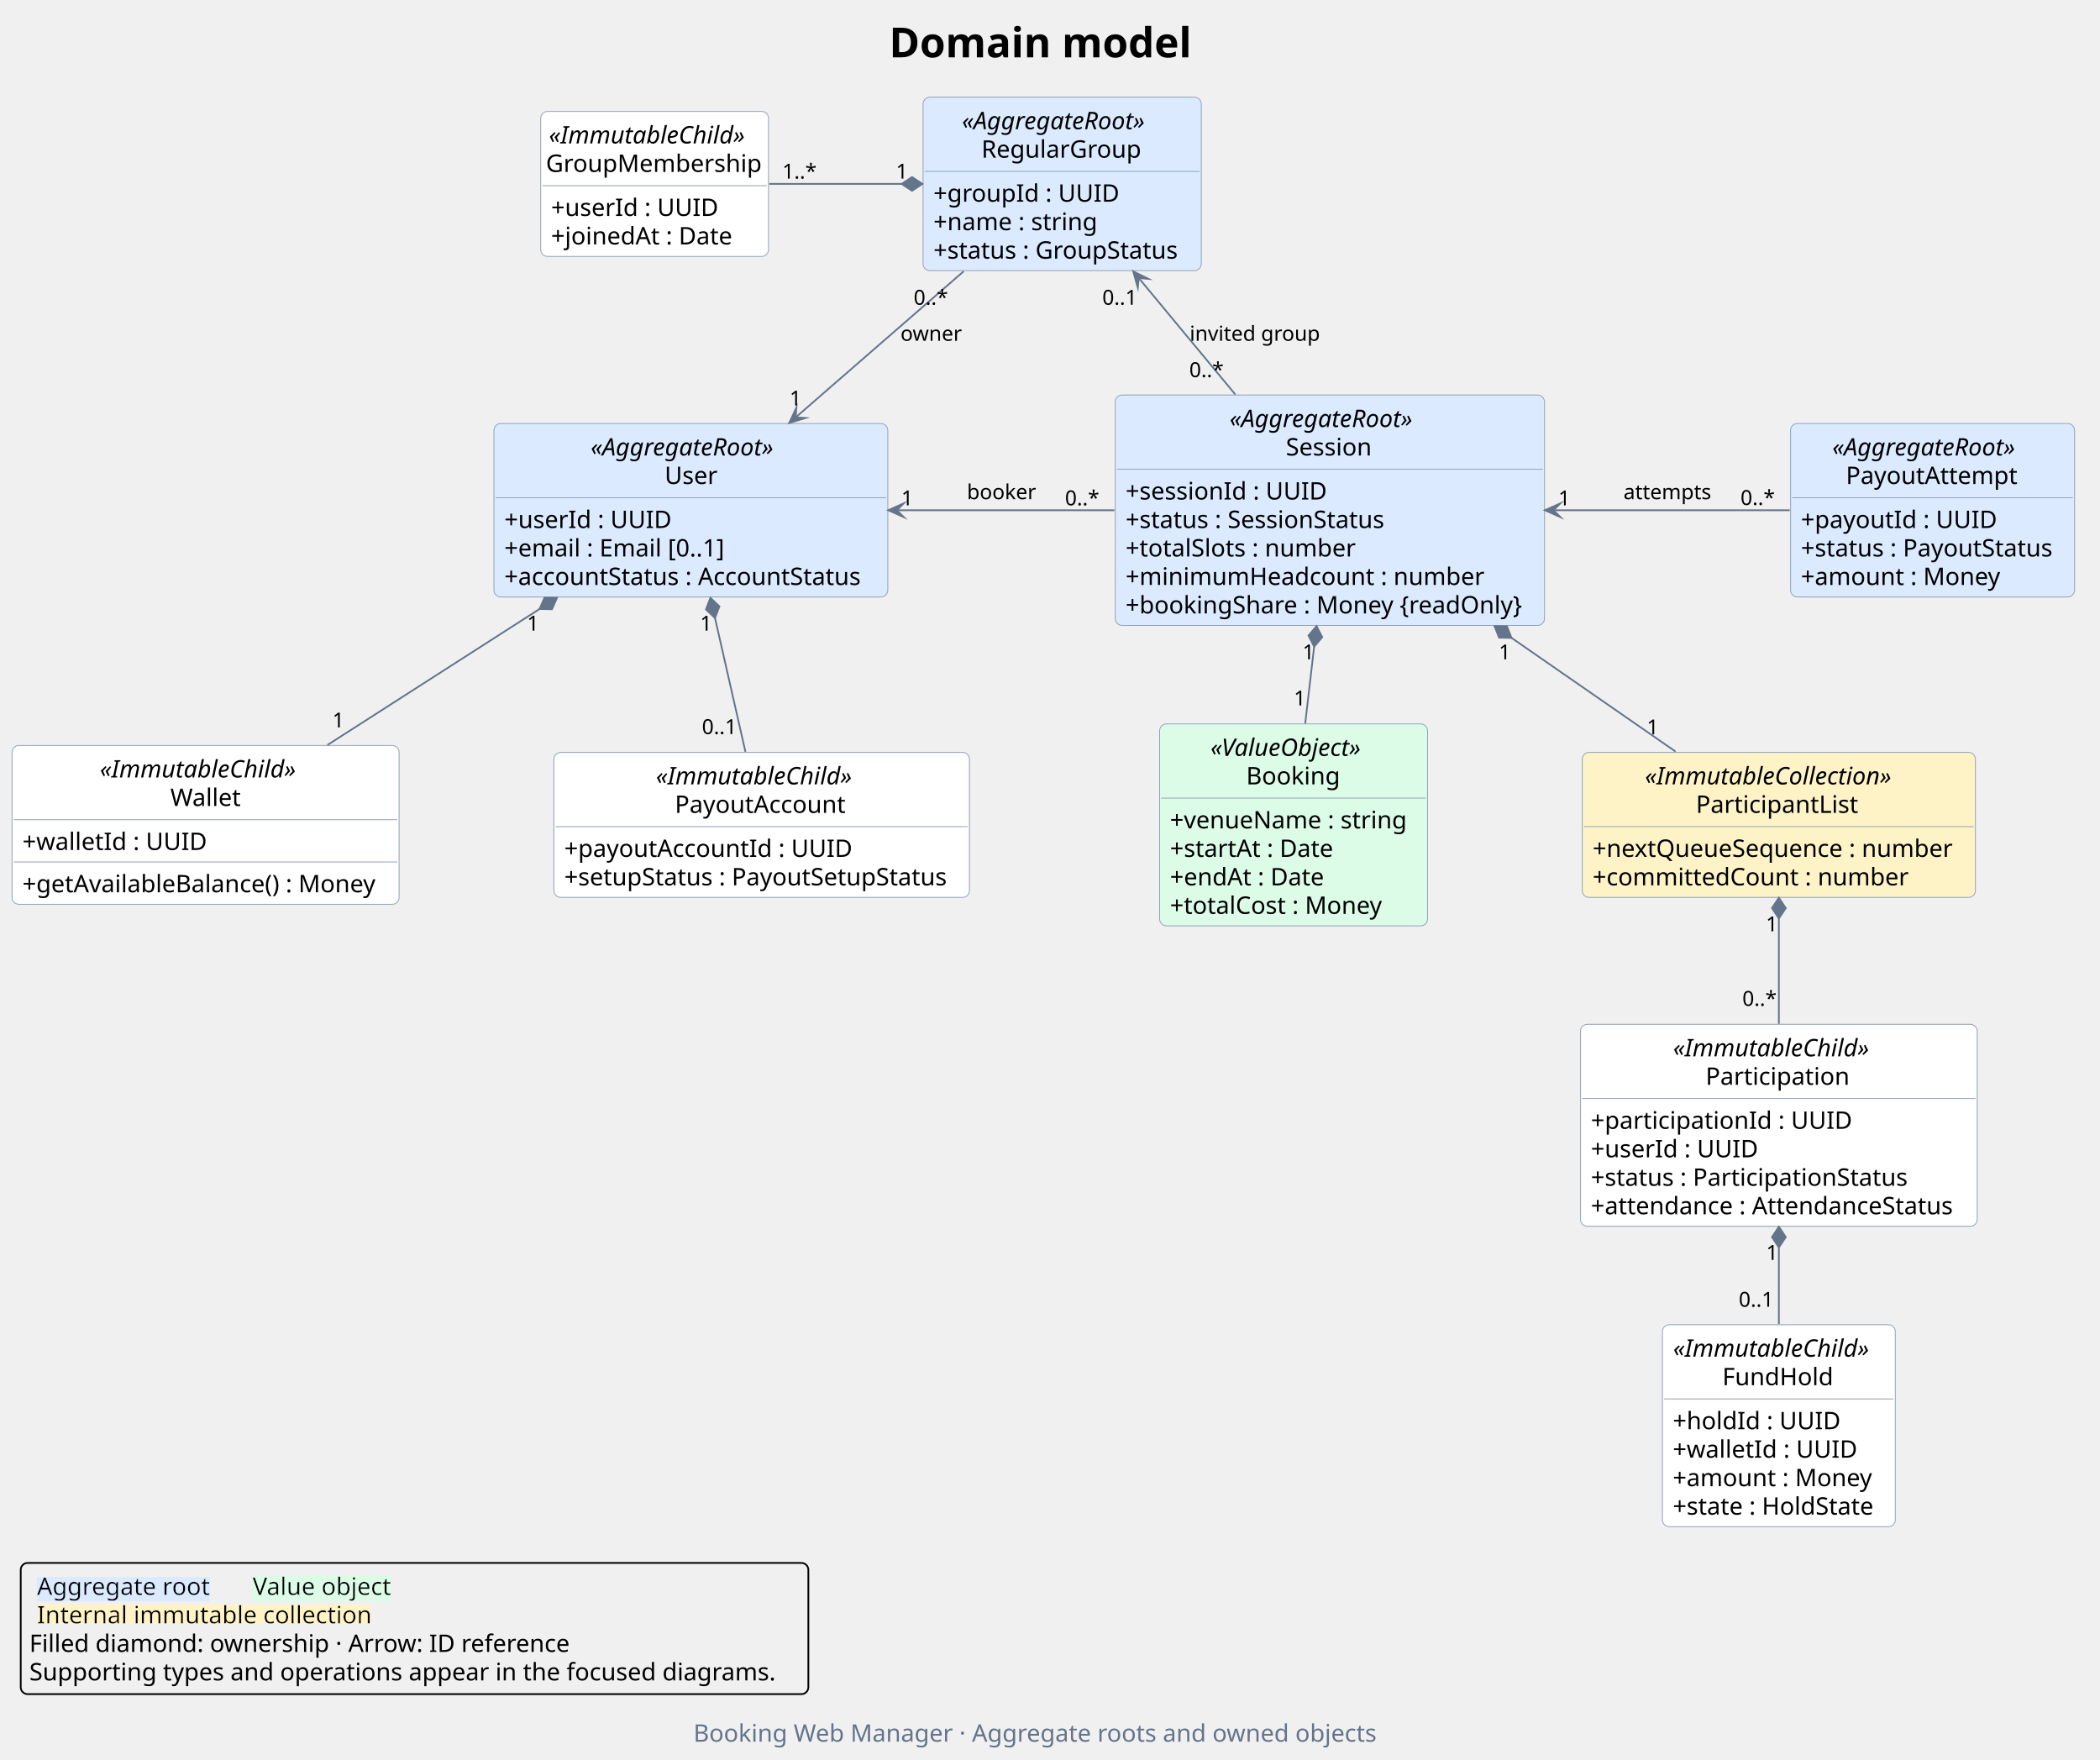
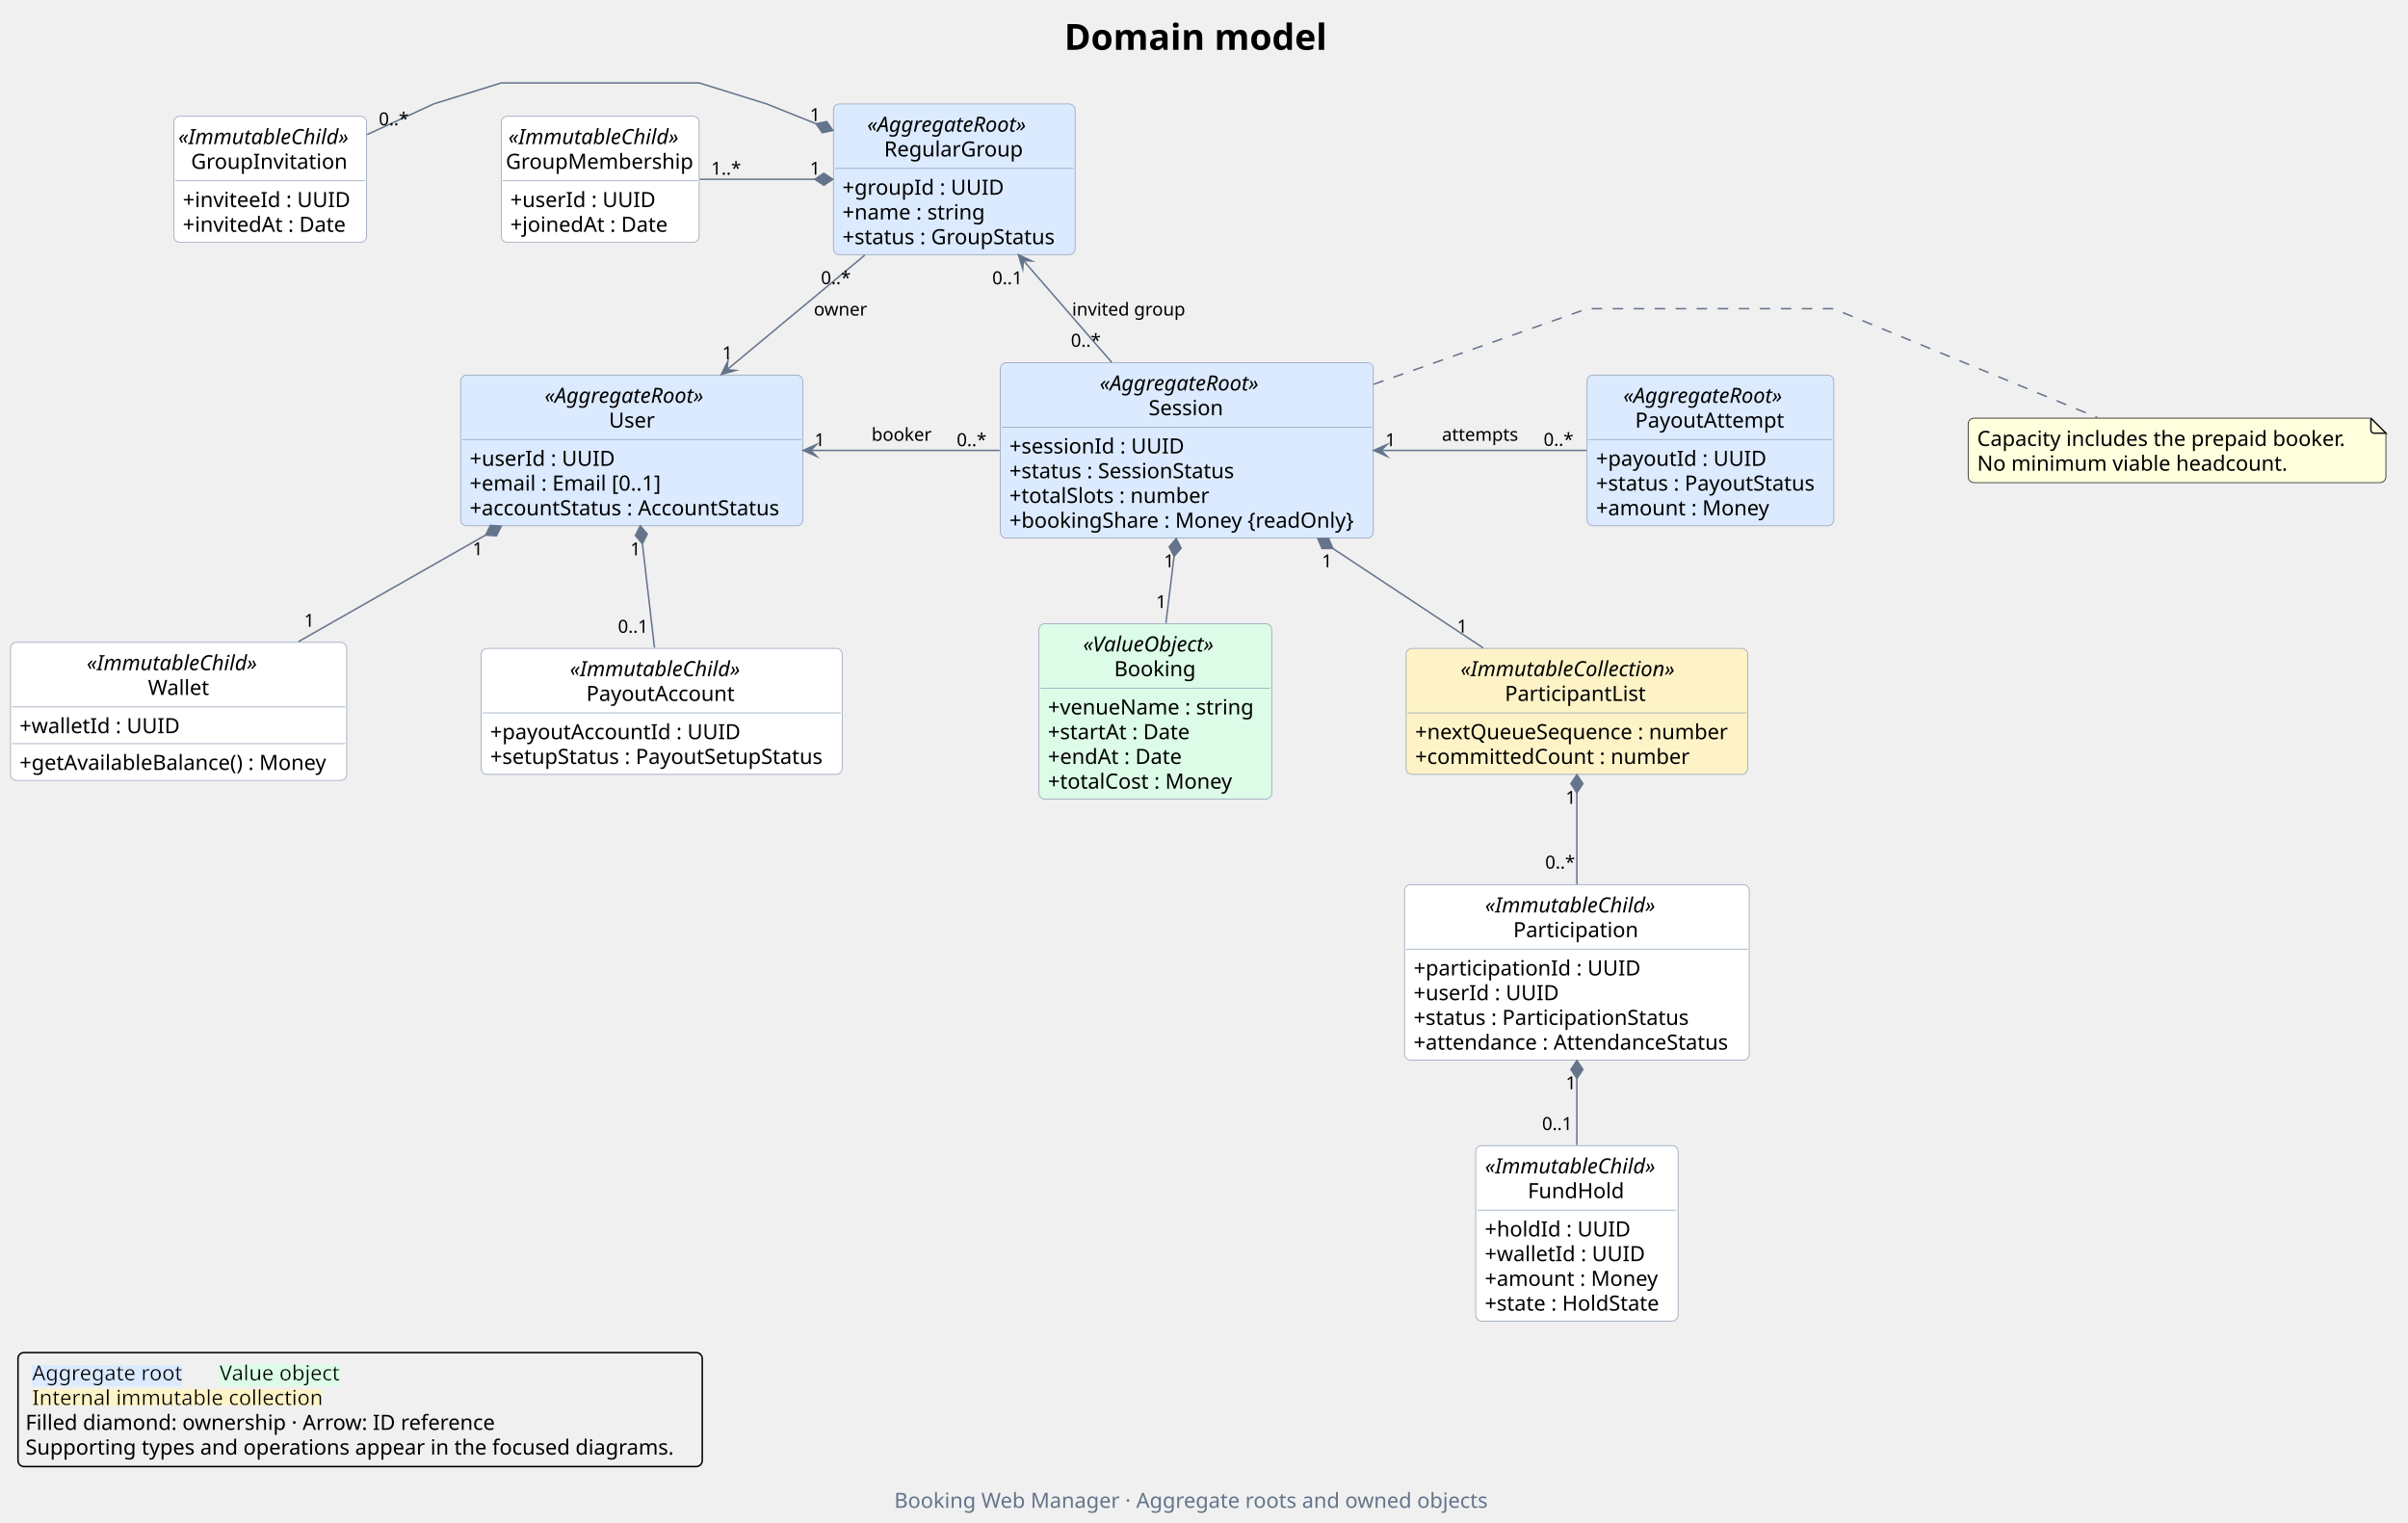
- <svg xmlns="http://www.w3.org/2000/svg" version="1.1" data-diagram-type="CLASS" style="width:1216px;height:1019px;background:#FFFFFF;" width="1216px" height="1019px" viewBox="0 0 1216 1019" zoomAndPan="magnify" preserveAspectRatio="none" contentStyleType="text/css">
+ <svg xmlns="http://www.w3.org/2000/svg" version="1.1" data-diagram-type="CLASS" style="width:1605px;height:1015px;background:#FFFFFF;" width="1605px" height="1015px" viewBox="0 0 1605 1015" zoomAndPan="magnify" preserveAspectRatio="none" contentStyleType="text/css">
  <defs>
-     <filter id="b1hs6ghxoc2hgv0" x="0" y="0" width="1" height="1">
+     <filter id="b10l1q5njap9kv0" x="0" y="0" width="1" height="1">
      <feFlood flood-color="#DBEAFE" result="flood" />
      <feComposite in="SourceGraphic" in2="flood" operator="over" />
    </filter>
-     <filter id="b1hs6ghxoc2hgv1" x="0" y="0" width="1" height="1">
+     <filter id="b10l1q5njap9kv1" x="0" y="0" width="1" height="1">
      <feFlood flood-color="#DCFCE7" result="flood" />
      <feComposite in="SourceGraphic" in2="flood" operator="over" />
    </filter>
-     <filter id="b1hs6ghxoc2hgv2" x="0" y="0" width="1" height="1">
+     <filter id="b10l1q5njap9kv2" x="0" y="0" width="1" height="1">
      <feFlood flood-color="#FEF3C7" result="flood" />
      <feComposite in="SourceGraphic" in2="flood" operator="over" />
    </filter>
  </defs>
  <g font-family="sans-serif" lengthAdjust="spacing">
    <g class="title" data-source-line="3">
-       <text x="514.841" y="33.203" fill="#000" font-size="24" textLength="179.59" font-weight="700">Domain model</text>
+       <text x="709.343" y="33.203" fill="#000" font-size="24" textLength="179.59" font-weight="700">Domain model</text>
    </g>
    <g class="entity" data-qualified-name="User" id="ent0001" data-source-line="28">
-       <rect x="286.02" y="245.196" width="228.057" height="100.441" fill="#DBEAFE" style="stroke:#94A3B8;stroke-width:0.5;" rx="4" ry="4" />
-       <text x="341.998" y="263.731" fill="#000" font-size="14" textLength="116.102" font-style="italic">«AggregateRoot»</text>
-       <text x="384.866" y="280.219" fill="#000" font-size="14" textLength="30.365">User</text>
-       <line x1="287.02" y1="288.172" x2="513.077" y2="288.172" style="stroke:#94A3B8;stroke-width:0.5;" />
-       <text x="292.02" y="305.707" fill="#000" font-size="14" textLength="100.536">+userId : UUID</text>
-       <text x="292.02" y="322.196" fill="#000" font-size="14" textLength="137.696">+email : Email [0..1]</text>
-       <text x="292.02" y="338.684" fill="#000" font-size="14" textLength="216.057">+accountStatus : AccountStatus</text>
+       <rect x="307.02" y="249.956" width="228.057" height="100.441" fill="#DBEAFE" style="stroke:#94A3B8;stroke-width:0.5;" rx="4" ry="4" />
+       <text x="362.998" y="268.491" fill="#000" font-size="14" textLength="116.102" font-style="italic">«AggregateRoot»</text>
+       <text x="405.866" y="284.979" fill="#000" font-size="14" textLength="30.365">User</text>
+       <line x1="308.02" y1="292.932" x2="534.077" y2="292.932" style="stroke:#94A3B8;stroke-width:0.5;" />
+       <text x="313.02" y="310.467" fill="#000" font-size="14" textLength="100.536">+userId : UUID</text>
+       <text x="313.02" y="326.956" fill="#000" font-size="14" textLength="137.696">+email : Email [0..1]</text>
+       <text x="313.02" y="343.444" fill="#000" font-size="14" textLength="216.057">+accountStatus : AccountStatus</text>
    </g>
    <g class="entity" data-qualified-name="RegularGroup" id="ent0002" data-source-line="33">
-       <rect x="534.5" y="56.266" width="161.099" height="100.441" fill="#DBEAFE" style="stroke:#94A3B8;stroke-width:0.5;" rx="4" ry="4" />
-       <text x="556.999" y="74.801" fill="#000" font-size="14" textLength="116.102" font-style="italic">«AggregateRoot»</text>
-       <text x="568.288" y="91.289" fill="#000" font-size="14" textLength="93.522">RegularGroup</text>
-       <line x1="535.5" y1="99.242" x2="694.599" y2="99.242" style="stroke:#94A3B8;stroke-width:0.5;" />
-       <text x="540.5" y="116.777" fill="#000" font-size="14" textLength="111.74">+groupId : UUID</text>
-       <text x="540.5" y="133.266" fill="#000" font-size="14" textLength="101.274">+name : string</text>
-       <text x="540.5" y="149.754" fill="#000" font-size="14" textLength="149.099">+status : GroupStatus</text>
+       <rect x="555.5" y="69.266" width="161.099" height="100.441" fill="#DBEAFE" style="stroke:#94A3B8;stroke-width:0.5;" rx="4" ry="4" />
+       <text x="577.999" y="87.801" fill="#000" font-size="14" textLength="116.102" font-style="italic">«AggregateRoot»</text>
+       <text x="589.288" y="104.289" fill="#000" font-size="14" textLength="93.522">RegularGroup</text>
+       <line x1="556.5" y1="112.242" x2="715.599" y2="112.242" style="stroke:#94A3B8;stroke-width:0.5;" />
+       <text x="561.5" y="129.777" fill="#000" font-size="14" textLength="111.74">+groupId : UUID</text>
+       <text x="561.5" y="146.266" fill="#000" font-size="14" textLength="101.274">+name : string</text>
+       <text x="561.5" y="162.754" fill="#000" font-size="14" textLength="149.099">+status : GroupStatus</text>
    </g>
    <g class="entity" data-qualified-name="Session" id="ent0003" data-source-line="38">
-       <rect x="645.77" y="228.706" width="248.558" height="133.418" fill="#DBEAFE" style="stroke:#94A3B8;stroke-width:0.5;" rx="4" ry="4" />
-       <text x="711.998" y="247.241" fill="#000" font-size="14" textLength="116.102" font-style="italic">«AggregateRoot»</text>
-       <text x="744.575" y="263.729" fill="#000" font-size="14" textLength="50.948">Session</text>
-       <line x1="646.77" y1="271.682" x2="893.328" y2="271.682" style="stroke:#94A3B8;stroke-width:0.5;" />
-       <text x="651.77" y="289.217" fill="#000" font-size="14" textLength="121.728">+sessionId : UUID</text>
-       <text x="651.77" y="305.706" fill="#000" font-size="14" textLength="158.102">+status : SessionStatus</text>
-       <text x="651.77" y="322.194" fill="#000" font-size="14" textLength="140.615">+totalSlots : number</text>
-       <text x="651.77" y="338.682" fill="#000" font-size="14" textLength="214.901">+minimumHeadcount : number</text>
-       <text x="651.77" y="355.17" fill="#000" font-size="14" textLength="236.558">+bookingShare : Money {readOnly}</text>
-     </g>
-     <g class="entity" data-qualified-name="PayoutAttempt" id="ent0004" data-source-line="45">
-       <rect x="1036.81" y="245.196" width="164.462" height="100.441" fill="#DBEAFE" style="stroke:#94A3B8;stroke-width:0.5;" rx="4" ry="4" />
-       <text x="1060.99" y="263.731" fill="#000" font-size="14" textLength="116.102" font-style="italic">«AggregateRoot»</text>
-       <text x="1068.862" y="280.219" fill="#000" font-size="14" textLength="100.358">PayoutAttempt</text>
-       <line x1="1037.81" y1="288.172" x2="1200.272" y2="288.172" style="stroke:#94A3B8;stroke-width:0.5;" />
-       <text x="1042.81" y="305.707" fill="#000" font-size="14" textLength="117.564">+payoutId : UUID</text>
-       <text x="1042.81" y="322.196" fill="#000" font-size="14" textLength="152.462">+status : PayoutStatus</text>
-       <text x="1042.81" y="338.684" fill="#000" font-size="14" textLength="120.894">+amount : Money</text>
-     </g>
-     <g class="entity" data-qualified-name="Wallet" id="ent0005" data-source-line="50">
-       <rect x="7" y="431.616" width="224.092" height="91.953" fill="#FFF" style="stroke:#94A3B8;stroke-width:0.5;" rx="4" ry="4" />
-       <text x="57.827" y="450.151" fill="#000" font-size="14" textLength="122.438" font-style="italic">«ImmutableChild»</text>
-       <text x="98.627" y="466.639" fill="#000" font-size="14" textLength="40.838">Wallet</text>
-       <line x1="8" y1="474.592" x2="230.092" y2="474.592" style="stroke:#94A3B8;stroke-width:0.5;" />
-       <text x="13" y="492.127" fill="#000" font-size="14" textLength="110.831">+walletId : UUID</text>
-       <line x1="8" y1="499.08" x2="230.092" y2="499.08" style="stroke:#94A3B8;stroke-width:0.5;" />
-       <text x="13" y="516.616" fill="#000" font-size="14" textLength="212.092">+getAvailableBalance() : Money</text>
-     </g>
-     <g class="entity" data-qualified-name="PayoutAccount" id="ent0006" data-source-line="54">
-       <rect x="320.74" y="435.616" width="240.614" height="83.953" fill="#FFF" style="stroke:#94A3B8;stroke-width:0.5;" rx="4" ry="4" />
-       <text x="379.828" y="454.151" fill="#000" font-size="14" textLength="122.438" font-style="italic">«ImmutableChild»</text>
-       <text x="390.786" y="470.639" fill="#000" font-size="14" textLength="100.522">PayoutAccount</text>
-       <line x1="321.74" y1="478.592" x2="560.354" y2="478.592" style="stroke:#94A3B8;stroke-width:0.5;" />
-       <text x="326.74" y="496.127" fill="#000" font-size="14" textLength="172.778">+payoutAccountId : UUID</text>
-       <text x="326.74" y="512.616" fill="#000" font-size="14" textLength="228.614">+setupStatus : PayoutSetupStatus</text>
-     </g>
-     <g class="entity" data-qualified-name="GroupMembership" id="ent0007" data-source-line="58">
-       <rect x="313.1" y="64.516" width="131.897" height="83.953" fill="#FFF" style="stroke:#94A3B8;stroke-width:0.5;" rx="4" ry="4" />
-       <text x="317.829" y="83.051" fill="#000" font-size="14" textLength="122.438" font-style="italic">«ImmutableChild»</text>
-       <text x="316.1" y="99.539" fill="#000" font-size="14" textLength="125.897">GroupMembership</text>
-       <line x1="314.1" y1="107.492" x2="443.997" y2="107.492" style="stroke:#94A3B8;stroke-width:0.5;" />
-       <text x="319.1" y="125.027" fill="#000" font-size="14" textLength="100.536">+userId : UUID</text>
-       <text x="319.1" y="141.516" fill="#000" font-size="14" textLength="112.772">+joinedAt : Date</text>
-     </g>
-     <g class="entity" data-qualified-name="Booking" id="ent0008" data-source-line="62">
-       <rect x="671.47" y="419.126" width="155.151" height="116.93" fill="#DCFCE7" style="stroke:#94A3B8;stroke-width:0.5;" rx="4" ry="4" />
-       <text x="700.924" y="437.661" fill="#000" font-size="14" textLength="96.243" font-style="italic">«ValueObject»</text>
-       <text x="721.596" y="454.149" fill="#000" font-size="14" textLength="54.899">Booking</text>
-       <line x1="672.47" y1="462.102" x2="825.621" y2="462.102" style="stroke:#94A3B8;stroke-width:0.5;" />
-       <text x="677.47" y="479.637" fill="#000" font-size="14" textLength="143.151">+venueName : string</text>
-       <text x="677.47" y="496.126" fill="#000" font-size="14" textLength="101.637">+startAt : Date</text>
-       <text x="677.47" y="512.614" fill="#000" font-size="14" textLength="95.867">+endAt : Date</text>
-       <text x="677.47" y="529.102" fill="#000" font-size="14" textLength="130.389">+totalCost : Money</text>
-     </g>
-     <g class="entity" data-qualified-name="Participation" id="ent0009" data-source-line="68">
-       <rect x="915.19" y="593.056" width="229.704" height="116.93" fill="#FFF" style="stroke:#94A3B8;stroke-width:0.5;" rx="4" ry="4" />
-       <text x="968.823" y="611.591" fill="#000" font-size="14" textLength="122.438" font-style="italic">«ImmutableChild»</text>
-       <text x="987.635" y="628.079" fill="#000" font-size="14" textLength="84.813">Participation</text>
-       <line x1="916.19" y1="636.032" x2="1143.894" y2="636.032" style="stroke:#94A3B8;stroke-width:0.5;" />
-       <text x="921.19" y="653.567" fill="#000" font-size="14" textLength="157.069">+participationId : UUID</text>
-       <text x="921.19" y="670.056" fill="#000" font-size="14" textLength="100.536">+userId : UUID</text>
-       <text x="921.19" y="686.544" fill="#000" font-size="14" textLength="191.967">+status : ParticipationStatus</text>
-       <text x="921.19" y="703.032" fill="#000" font-size="14" textLength="217.704">+attendance : AttendanceStatus</text>
-     </g>
-     <g class="entity" data-qualified-name="ParticipantList" id="ent0010" data-source-line="74">
-       <rect x="916.21" y="435.616" width="227.667" height="83.953" fill="#FEF3C7" style="stroke:#94A3B8;stroke-width:0.5;" rx="4" ry="4" />
-       <text x="952.503" y="454.151" fill="#000" font-size="14" textLength="155.08" font-style="italic">«ImmutableCollection»</text>
-       <text x="982.018" y="470.639" fill="#000" font-size="14" textLength="96.052">ParticipantList</text>
-       <line x1="917.21" y1="478.592" x2="1142.877" y2="478.592" style="stroke:#94A3B8;stroke-width:0.5;" />
-       <text x="922.21" y="496.127" fill="#000" font-size="14" textLength="215.667">+nextQueueSequence : number</text>
-       <text x="922.21" y="512.616" fill="#000" font-size="14" textLength="191.146">+committedCount : number</text>
-     </g>
-     <g class="entity" data-qualified-name="FundHold" id="ent0011" data-source-line="78">
-       <rect x="962.62" y="766.986" width="134.849" height="116.93" fill="#FFF" style="stroke:#94A3B8;stroke-width:0.5;" rx="4" ry="4" />
-       <text x="968.825" y="785.521" fill="#000" font-size="14" textLength="122.438" font-style="italic">«ImmutableChild»</text>
-       <text x="997.324" y="802.009" fill="#000" font-size="14" textLength="65.44">FundHold</text>
-       <line x1="963.62" y1="809.962" x2="1096.469" y2="809.962" style="stroke:#94A3B8;stroke-width:0.5;" />
-       <text x="968.62" y="827.497" fill="#000" font-size="14" textLength="101.329">+holdId : UUID</text>
-       <text x="968.62" y="843.986" fill="#000" font-size="14" textLength="110.831">+walletId : UUID</text>
-       <text x="968.62" y="860.474" fill="#000" font-size="14" textLength="120.894">+amount : Money</text>
-       <text x="968.62" y="876.962" fill="#000" font-size="14" textLength="122.849">+state : HoldState</text>
-     </g>
-     <g class="link" data-entity-1="ent0001" data-entity-2="ent0003" id="lnk12" data-source-line="86" data-link-type="dependency">
-       <path d="M519.33,295.416 C560.83,295.416 602.92,295.416 645.28,295.416" style="stroke:#64748B;stroke-width:1;" fill="none" id="User-backto-Session" codeLine="86" />
-       <polygon points="514.33,295.416,523.33,299.416,519.33,295.416,523.33,291.416,514.33,295.416" fill="#64748B" style="stroke:#64748B;stroke-width:1;stroke-linejoin:miter;stroke-miterlimit:10;" />
-       <text x="559.92" y="289.017" fill="#000" font-size="12" textLength="40.904">booker</text>
-       <text x="521.894" y="292.573" fill="#000" font-size="12">1</text>
-       <text x="616.677" y="292.573" fill="#000" font-size="12" textLength="20.965">0..*</text>
-     </g>
-     <g class="link" data-entity-1="ent0003" data-entity-2="ent0004" id="lnk13" data-source-line="87" data-link-type="dependency">
-       <path d="M899.56,295.416 C946.64,295.416 994.03,295.416 1036.34,295.416" style="stroke:#64748B;stroke-width:1;" fill="none" id="Session-backto-PayoutAttempt" codeLine="87" />
-       <polygon points="894.56,295.416,903.56,299.416,899.56,295.416,903.56,291.416,894.56,295.416" fill="#64748B" style="stroke:#64748B;stroke-width:1;stroke-linejoin:miter;stroke-miterlimit:10;" />
-       <text x="940.07" y="289.017" fill="#000" font-size="12" textLength="51.65">attempts</text>
-       <text x="902.379" y="292.595" fill="#000" font-size="12">1</text>
-       <text x="1007.839" y="292.378" fill="#000" font-size="12" textLength="20.965">0..*</text>
-     </g>
-     <g class="link" data-entity-1="ent0002" data-entity-2="ent0001" id="lnk14" data-source-line="88" data-link-type="dependency">
-       <path d="M557.99,157.096 C526.77,184.236 491.974,214.495 460.764,241.625" style="stroke:#64748B;stroke-width:1;" fill="none" id="RegularGroup-to-User" codeLine="88" />
-       <polygon points="456.99,244.906,466.407,242.02,460.764,241.625,461.158,235.982,456.99,244.906" fill="#64748B" style="stroke:#64748B;stroke-width:1;stroke-linejoin:miter;stroke-miterlimit:10;" />
-       <text x="521.42" y="197.307" fill="#000" font-size="12" textLength="35.66">owner</text>
-       <text x="529.044" y="176.447" fill="#000" font-size="12" textLength="20.965">0..*</text>
-       <text x="457.211" y="234.788" fill="#000" font-size="12">1</text>
-     </g>
-     <g class="link" data-entity-1="ent0002" data-entity-2="ent0003" id="lnk16" data-source-line="89" data-link-type="dependency">
-       <path d="M659.372,160.945 C677.482,182.785 695.84,204.926 715.29,228.376" style="stroke:#64748B;stroke-width:1;" fill="none" id="RegularGroup-backto-Session" codeLine="89" />
-       <polygon points="656.18,157.096,658.846,166.577,659.372,160.945,665.004,161.47,656.18,157.096" fill="#64748B" style="stroke:#64748B;stroke-width:1;stroke-linejoin:miter;stroke-miterlimit:10;" />
-       <text x="688.9" y="197.307" fill="#000" font-size="12" textLength="77.883">invited group</text>
-       <text x="638.281" y="176.447" fill="#000" font-size="12" textLength="22.77">0..1</text>
-       <text x="688.661" y="218.349" fill="#000" font-size="12" textLength="20.965">0..*</text>
-     </g>
-     <g class="link" data-entity-1="ent0001" data-entity-2="ent0005" id="lnk17" data-source-line="91" data-link-type="composition">
-       <path d="M312.419,352.603 C270.829,379.273 230.06,405.406 189.59,431.356" style="stroke:#64748B;stroke-width:1;" fill="none" id="User-backto-Wallet" codeLine="91" />
-       <polygon points="322.52,346.126,315.31,345.997,312.419,352.603,319.628,352.732,322.52,346.126" fill="#64748B" style="stroke:#64748B;stroke-width:1;stroke-linejoin:miter;stroke-miterlimit:10;" />
-       <text x="305.176" y="365.13" fill="#000" font-size="12">1</text>
-       <text x="192.48" y="421.148" fill="#000" font-size="12">1</text>
-     </g>
-     <g class="link" data-entity-1="ent0001" data-entity-2="ent0006" id="lnk18" data-source-line="92" data-link-type="composition">
-       <path d="M414.02,357.827 C420.39,385.847 425.61,408.736 431.64,435.256" style="stroke:#64748B;stroke-width:1;" fill="none" id="User-backto-PayoutAccount" codeLine="92" />
-       <polygon points="411.36,346.126,408.79,352.863,414.02,357.827,416.591,351.09,411.36,346.126" fill="#64748B" style="stroke:#64748B;stroke-width:1;stroke-linejoin:miter;stroke-miterlimit:10;" />
-       <text x="405.399" y="365.13" fill="#000" font-size="12">1</text>
-       <text x="406.449" y="425.005" fill="#000" font-size="12" textLength="22.77">0..1</text>
-     </g>
-     <g class="link" data-entity-1="ent0007" data-entity-2="ent0002" id="lnk20" data-source-line="93" data-link-type="composition">
-       <path d="M445.42,106.486 C452.8,106.486 457.71,106.486 457.71,106.486 C457.71,106.486 509.21,106.486 522.11,106.486" style="stroke:#64748B;stroke-width:1;" fill="none" id="GroupMembership-to-RegularGroup" codeLine="93" />
-       <polygon points="534.11,106.486,528.11,102.486,522.11,106.486,528.11,110.486,534.11,106.486" fill="#64748B" style="stroke:#64748B;stroke-width:1;stroke-linejoin:miter;stroke-miterlimit:10;" />
-       <text x="452.985" y="103.404" fill="#000" font-size="12" textLength="20.965">1..*</text>
-       <text x="518.827" y="103.405" fill="#000" font-size="12">1</text>
-     </g>
-     <g class="link" data-entity-1="ent0003" data-entity-2="ent0008" id="lnk21" data-source-line="94" data-link-type="composition">
-       <path d="M760.957,374.404 C758.797,392.884 757.87,400.896 755.78,418.856" style="stroke:#64748B;stroke-width:1;" fill="none" id="Session-backto-Booking" codeLine="94" />
-       <polygon points="762.35,362.486,757.68,367.981,760.957,374.404,765.626,368.909,762.35,362.486" fill="#64748B" style="stroke:#64748B;stroke-width:1;stroke-linejoin:miter;stroke-miterlimit:10;" />
-       <text x="754.225" y="381.733" fill="#000" font-size="12">1</text>
-       <text x="749.21" y="408.454" fill="#000" font-size="12">1</text>
-     </g>
-     <g class="link" data-entity-1="ent0003" data-entity-2="ent0010" id="lnk22" data-source-line="95" data-link-type="composition">
-       <path d="M875.244,369.319 C910.324,393.619 939.16,413.606 970.23,435.136" style="stroke:#64748B;stroke-width:1;" fill="none" id="Session-backto-ParticipantList" codeLine="95" />
-       <polygon points="865.38,362.486,868.035,369.19,875.244,369.319,872.59,362.614,865.38,362.486" fill="#64748B" style="stroke:#64748B;stroke-width:1;stroke-linejoin:miter;stroke-miterlimit:10;" />
-       <text x="867.88" y="381.733" fill="#000" font-size="12">1</text>
-       <text x="953.58" y="425.174" fill="#000" font-size="12">1</text>
-     </g>
-     <g class="link" data-entity-1="ent0010" data-entity-2="ent0009" id="lnk23" data-source-line="96" data-link-type="composition">
-       <path d="M1030.05,531.776 C1030.05,553.626 1030.05,568.846 1030.05,592.776" style="stroke:#64748B;stroke-width:1;" fill="none" id="ParticipantList-backto-Participation" codeLine="96" />
-       <polygon points="1030.05,519.776,1026.05,525.776,1030.05,531.776,1034.05,525.776,1030.05,519.776" fill="#64748B" style="stroke:#64748B;stroke-width:1;stroke-linejoin:miter;stroke-miterlimit:10;" />
-       <text x="1022.54" y="539.226" fill="#000" font-size="12">1</text>
-       <text x="1008.891" y="582.373" fill="#000" font-size="12" textLength="20.965">0..*</text>
-     </g>
-     <g class="link" data-entity-1="ent0009" data-entity-2="ent0011" id="lnk24" data-source-line="97" data-link-type="composition">
-       <path d="M1030.05,722.246 C1030.05,740.396 1030.05,748.426 1030.05,766.586" style="stroke:#64748B;stroke-width:1;" fill="none" id="Participation-backto-FundHold" codeLine="97" />
-       <polygon points="1030.05,710.246,1026.05,716.246,1030.05,722.246,1034.05,716.246,1030.05,710.246" fill="#64748B" style="stroke:#64748B;stroke-width:1;stroke-linejoin:miter;stroke-miterlimit:10;" />
-       <text x="1022.68" y="729.454" fill="#000" font-size="12">1</text>
-       <text x="1006.823" y="756.579" fill="#000" font-size="12" textLength="22.77">0..1</text>
-     </g>
-     <g class="legend" data-source-line="99">
-       <rect x="12" y="904.915" width="456.072" height="75.953" fill="none" style="stroke:#000;stroke-width:1;" rx="4" ry="4" />
-       <text x="21.43" y="923.45" fill="#000" font-size="14" textLength="102.737" filter="url(#b1hs6ghxoc2hgv0)">Aggregate root</text>
-       <text x="128.597" y="923.45" fill="#000" font-size="14" textLength="13.289">   </text>
-       <text x="146.315" y="923.45" fill="#000" font-size="14" textLength="83.727" filter="url(#b1hs6ghxoc2hgv1)">Value object</text>
-       <text x="21.43" y="939.939" fill="#000" font-size="14" textLength="198.721" filter="url(#b1hs6ghxoc2hgv2)">Internal immutable collection</text>
-       <text x="17" y="956.427" fill="#000" font-size="14" textLength="324.857">Filled diamond: ownership · Arrow: ID reference</text>
-       <text x="17" y="972.915" fill="#000" font-size="14" textLength="446.072">Supporting types and operations appear in the focused diagrams.</text>
+       <rect x="666.77" y="241.706" width="248.558" height="116.93" fill="#DBEAFE" style="stroke:#94A3B8;stroke-width:0.5;" rx="4" ry="4" />
+       <text x="732.998" y="260.241" fill="#000" font-size="14" textLength="116.102" font-style="italic">«AggregateRoot»</text>
+       <text x="765.575" y="276.729" fill="#000" font-size="14" textLength="50.948">Session</text>
+       <line x1="667.77" y1="284.682" x2="914.328" y2="284.682" style="stroke:#94A3B8;stroke-width:0.5;" />
+       <text x="672.77" y="302.217" fill="#000" font-size="14" textLength="121.728">+sessionId : UUID</text>
+       <text x="672.77" y="318.706" fill="#000" font-size="14" textLength="158.102">+status : SessionStatus</text>
+       <text x="672.77" y="335.194" fill="#000" font-size="14" textLength="140.615">+totalSlots : number</text>
+       <text x="672.77" y="351.682" fill="#000" font-size="14" textLength="236.558">+bookingShare : Money {readOnly}</text>
+     </g>
+     <g class="entity" data-qualified-name="GMN4" id="ent0005" data-source-line="45">
+       <path d="M1311.82,282.686 L1311.82,317.662 A4,4 0 0 0 1315.82,321.662 L1586.275,321.662 A4,4 0 0 0 1590.275,317.662 L1590.275,288.686 L1580.275,278.686 L1315.82,278.686 A4,4 0 0 0 1311.82,282.686" style="stroke:#181818;stroke-width:0.5;" fill="#FEFFDD" />
+       <path d="M1580.275,278.686 L1580.275,286.686 A2,2 0 0 0 1582.275,288.686 L1590.275,288.686 L1580.275,278.686" style="stroke:#181818;stroke-width:1;" fill="#FEFFDD" />
+       <text x="1317.82" y="297.221" fill="#000" font-size="14" textLength="257.455">Capacity includes the prepaid booker.</text>
+       <text x="1317.82" y="313.709" fill="#000" font-size="14" textLength="212.44">No minimum viable headcount.</text>
+     </g>
+     <g class="entity" data-qualified-name="PayoutAttempt" id="ent0007" data-source-line="49">
+       <rect x="1057.81" y="249.956" width="164.462" height="100.441" fill="#DBEAFE" style="stroke:#94A3B8;stroke-width:0.5;" rx="4" ry="4" />
+       <text x="1081.99" y="268.491" fill="#000" font-size="14" textLength="116.102" font-style="italic">«AggregateRoot»</text>
+       <text x="1089.862" y="284.979" fill="#000" font-size="14" textLength="100.358">PayoutAttempt</text>
+       <line x1="1058.81" y1="292.932" x2="1221.272" y2="292.932" style="stroke:#94A3B8;stroke-width:0.5;" />
+       <text x="1063.81" y="310.467" fill="#000" font-size="14" textLength="117.564">+payoutId : UUID</text>
+       <text x="1063.81" y="326.956" fill="#000" font-size="14" textLength="152.462">+status : PayoutStatus</text>
+       <text x="1063.81" y="343.444" fill="#000" font-size="14" textLength="120.894">+amount : Money</text>
+     </g>
+     <g class="entity" data-qualified-name="Wallet" id="ent0008" data-source-line="54">
+       <rect x="7" y="428.126" width="224.092" height="91.953" fill="#FFF" style="stroke:#94A3B8;stroke-width:0.5;" rx="4" ry="4" />
+       <text x="57.827" y="446.661" fill="#000" font-size="14" textLength="122.438" font-style="italic">«ImmutableChild»</text>
+       <text x="98.627" y="463.149" fill="#000" font-size="14" textLength="40.838">Wallet</text>
+       <line x1="8" y1="471.102" x2="230.092" y2="471.102" style="stroke:#94A3B8;stroke-width:0.5;" />
+       <text x="13" y="488.637" fill="#000" font-size="14" textLength="110.831">+walletId : UUID</text>
+       <line x1="8" y1="495.59" x2="230.092" y2="495.59" style="stroke:#94A3B8;stroke-width:0.5;" />
+       <text x="13" y="513.126" fill="#000" font-size="14" textLength="212.092">+getAvailableBalance() : Money</text>
+     </g>
+     <g class="entity" data-qualified-name="PayoutAccount" id="ent0009" data-source-line="58">
+       <rect x="320.74" y="432.126" width="240.614" height="83.953" fill="#FFF" style="stroke:#94A3B8;stroke-width:0.5;" rx="4" ry="4" />
+       <text x="379.828" y="450.661" fill="#000" font-size="14" textLength="122.438" font-style="italic">«ImmutableChild»</text>
+       <text x="390.786" y="467.149" fill="#000" font-size="14" textLength="100.522">PayoutAccount</text>
+       <line x1="321.74" y1="475.102" x2="560.354" y2="475.102" style="stroke:#94A3B8;stroke-width:0.5;" />
+       <text x="326.74" y="492.637" fill="#000" font-size="14" textLength="172.778">+payoutAccountId : UUID</text>
+       <text x="326.74" y="509.126" fill="#000" font-size="14" textLength="228.614">+setupStatus : PayoutSetupStatus</text>
+     </g>
+     <g class="entity" data-qualified-name="GroupMembership" id="ent0010" data-source-line="62">
+       <rect x="334.1" y="77.506" width="131.897" height="83.953" fill="#FFF" style="stroke:#94A3B8;stroke-width:0.5;" rx="4" ry="4" />
+       <text x="338.829" y="96.041" fill="#000" font-size="14" textLength="122.438" font-style="italic">«ImmutableChild»</text>
+       <text x="337.1" y="112.529" fill="#000" font-size="14" textLength="125.897">GroupMembership</text>
+       <line x1="335.1" y1="120.482" x2="464.997" y2="120.482" style="stroke:#94A3B8;stroke-width:0.5;" />
+       <text x="340.1" y="138.017" fill="#000" font-size="14" textLength="100.536">+userId : UUID</text>
+       <text x="340.1" y="154.506" fill="#000" font-size="14" textLength="112.772">+joinedAt : Date</text>
+     </g>
+     <g class="entity" data-qualified-name="GroupInvitation" id="ent0011" data-source-line="66">
+       <rect x="115.82" y="77.506" width="128.443" height="83.953" fill="#FFF" style="stroke:#94A3B8;stroke-width:0.5;" rx="4" ry="4" />
+       <text x="118.822" y="96.041" fill="#000" font-size="14" textLength="122.438" font-style="italic">«ImmutableChild»</text>
+       <text x="127.292" y="112.529" fill="#000" font-size="14" textLength="105.499">GroupInvitation</text>
+       <line x1="116.82" y1="120.482" x2="243.263" y2="120.482" style="stroke:#94A3B8;stroke-width:0.5;" />
+       <text x="121.82" y="138.017" fill="#000" font-size="14" textLength="116.047">+inviteeId : UUID</text>
+       <text x="121.82" y="154.506" fill="#000" font-size="14" textLength="116.443">+invitedAt : Date</text>
+     </g>
+     <g class="entity" data-qualified-name="Booking" id="ent0012" data-source-line="70">
+       <rect x="692.47" y="415.636" width="155.151" height="116.93" fill="#DCFCE7" style="stroke:#94A3B8;stroke-width:0.5;" rx="4" ry="4" />
+       <text x="721.924" y="434.171" fill="#000" font-size="14" textLength="96.243" font-style="italic">«ValueObject»</text>
+       <text x="742.596" y="450.659" fill="#000" font-size="14" textLength="54.899">Booking</text>
+       <line x1="693.47" y1="458.612" x2="846.621" y2="458.612" style="stroke:#94A3B8;stroke-width:0.5;" />
+       <text x="698.47" y="476.147" fill="#000" font-size="14" textLength="143.151">+venueName : string</text>
+       <text x="698.47" y="492.636" fill="#000" font-size="14" textLength="101.637">+startAt : Date</text>
+       <text x="698.47" y="509.124" fill="#000" font-size="14" textLength="95.867">+endAt : Date</text>
+       <text x="698.47" y="525.612" fill="#000" font-size="14" textLength="130.389">+totalCost : Money</text>
+     </g>
+     <g class="entity" data-qualified-name="Participation" id="ent0013" data-source-line="76">
+       <rect x="936.19" y="589.566" width="229.704" height="116.93" fill="#FFF" style="stroke:#94A3B8;stroke-width:0.5;" rx="4" ry="4" />
+       <text x="989.823" y="608.101" fill="#000" font-size="14" textLength="122.438" font-style="italic">«ImmutableChild»</text>
+       <text x="1008.635" y="624.589" fill="#000" font-size="14" textLength="84.813">Participation</text>
+       <line x1="937.19" y1="632.542" x2="1164.894" y2="632.542" style="stroke:#94A3B8;stroke-width:0.5;" />
+       <text x="942.19" y="650.077" fill="#000" font-size="14" textLength="157.069">+participationId : UUID</text>
+       <text x="942.19" y="666.566" fill="#000" font-size="14" textLength="100.536">+userId : UUID</text>
+       <text x="942.19" y="683.054" fill="#000" font-size="14" textLength="191.967">+status : ParticipationStatus</text>
+       <text x="942.19" y="699.542" fill="#000" font-size="14" textLength="217.704">+attendance : AttendanceStatus</text>
+     </g>
+     <g class="entity" data-qualified-name="ParticipantList" id="ent0014" data-source-line="82">
+       <rect x="937.21" y="432.126" width="227.667" height="83.953" fill="#FEF3C7" style="stroke:#94A3B8;stroke-width:0.5;" rx="4" ry="4" />
+       <text x="973.503" y="450.661" fill="#000" font-size="14" textLength="155.08" font-style="italic">«ImmutableCollection»</text>
+       <text x="1003.018" y="467.149" fill="#000" font-size="14" textLength="96.052">ParticipantList</text>
+       <line x1="938.21" y1="475.102" x2="1163.877" y2="475.102" style="stroke:#94A3B8;stroke-width:0.5;" />
+       <text x="943.21" y="492.637" fill="#000" font-size="14" textLength="215.667">+nextQueueSequence : number</text>
+       <text x="943.21" y="509.126" fill="#000" font-size="14" textLength="191.146">+committedCount : number</text>
+     </g>
+     <g class="entity" data-qualified-name="FundHold" id="ent0015" data-source-line="86">
+       <rect x="983.62" y="763.496" width="134.849" height="116.93" fill="#FFF" style="stroke:#94A3B8;stroke-width:0.5;" rx="4" ry="4" />
+       <text x="989.825" y="782.031" fill="#000" font-size="14" textLength="122.438" font-style="italic">«ImmutableChild»</text>
+       <text x="1018.324" y="798.519" fill="#000" font-size="14" textLength="65.44">FundHold</text>
+       <line x1="984.62" y1="806.472" x2="1117.469" y2="806.472" style="stroke:#94A3B8;stroke-width:0.5;" />
+       <text x="989.62" y="824.007" fill="#000" font-size="14" textLength="101.329">+holdId : UUID</text>
+       <text x="989.62" y="840.496" fill="#000" font-size="14" textLength="110.831">+walletId : UUID</text>
+       <text x="989.62" y="856.984" fill="#000" font-size="14" textLength="120.894">+amount : Money</text>
+       <text x="989.62" y="873.472" fill="#000" font-size="14" textLength="122.849">+state : HoldState</text>
+     </g>
+     <g class="link" data-entity-1="ent0003" data-entity-2="ent0005" id="lnk6" data-source-line="45" data-link-type="association">
+       <path d="M915.56,256.116 C985.16,231.496 1058.05,205.706 1058.05,205.706 C1058.05,205.706 1222.05,205.706 1222.05,205.706 C1222.05,205.706 1330.28,250.356 1397.93,278.266" style="stroke:#64748B;stroke-width:1;stroke-dasharray:7,7;" fill="none" id="Session-GMN4" />
+     </g>
+     <g class="link" data-entity-1="ent0001" data-entity-2="ent0003" id="lnk16" data-source-line="94" data-link-type="dependency">
+       <path d="M540.33,300.176 C581.83,300.176 623.92,300.176 666.28,300.176" style="stroke:#64748B;stroke-width:1;" fill="none" id="User-backto-Session" codeLine="94" />
+       <polygon points="535.33,300.176,544.33,304.176,540.33,300.176,544.33,296.176,535.33,300.176" fill="#64748B" style="stroke:#64748B;stroke-width:1;stroke-linejoin:miter;stroke-miterlimit:10;" />
+       <text x="580.92" y="293.777" fill="#000" font-size="12" textLength="40.904">booker</text>
+       <text x="542.894" y="297.333" fill="#000" font-size="12">1</text>
+       <text x="637.677" y="297.333" fill="#000" font-size="12" textLength="20.965">0..*</text>
+     </g>
+     <g class="link" data-entity-1="ent0003" data-entity-2="ent0007" id="lnk17" data-source-line="95" data-link-type="dependency">
+       <path d="M920.56,300.176 C967.64,300.176 1015.03,300.176 1057.34,300.176" style="stroke:#64748B;stroke-width:1;" fill="none" id="Session-backto-PayoutAttempt" codeLine="95" />
+       <polygon points="915.56,300.176,924.56,304.176,920.56,300.176,924.56,296.176,915.56,300.176" fill="#64748B" style="stroke:#64748B;stroke-width:1;stroke-linejoin:miter;stroke-miterlimit:10;" />
+       <text x="961.07" y="293.777" fill="#000" font-size="12" textLength="51.65">attempts</text>
+       <text x="923.379" y="297.355" fill="#000" font-size="12">1</text>
+       <text x="1028.839" y="297.138" fill="#000" font-size="12" textLength="20.965">0..*</text>
+     </g>
+     <g class="link" data-entity-1="ent0002" data-entity-2="ent0001" id="lnk18" data-source-line="96" data-link-type="dependency">
+       <path d="M576.44,170.026 C546.62,194.816 514.455,221.54 484.615,246.34" style="stroke:#64748B;stroke-width:1;" fill="none" id="RegularGroup-to-User" codeLine="96" />
+       <polygon points="480.77,249.536,490.248,246.859,484.615,246.34,485.135,240.707,480.77,249.536" fill="#64748B" style="stroke:#64748B;stroke-width:1;stroke-linejoin:miter;stroke-miterlimit:10;" />
+       <text x="542.42" y="210.307" fill="#000" font-size="12" textLength="35.66">owner</text>
+       <text x="547.151" y="189.368" fill="#000" font-size="12" textLength="20.965">0..*</text>
+       <text x="481.364" y="239.401" fill="#000" font-size="12">1</text>
+     </g>
+     <g class="link" data-entity-1="ent0002" data-entity-2="ent0003" id="lnk20" data-source-line="97" data-link-type="dependency">
+       <path d="M682.087,173.562 C701.357,195.772 720.95,218.366 741.01,241.486" style="stroke:#64748B;stroke-width:1;" fill="none" id="RegularGroup-backto-Session" codeLine="97" />
+       <polygon points="678.81,169.786,681.687,179.205,682.087,173.562,687.729,173.962,678.81,169.786" fill="#64748B" style="stroke:#64748B;stroke-width:1;stroke-linejoin:miter;stroke-miterlimit:10;" />
+       <text x="714.55" y="210.307" fill="#000" font-size="12" textLength="77.883">invited group</text>
+       <text x="661.33" y="189.454" fill="#000" font-size="12" textLength="22.77">0..1</text>
+       <text x="713.752" y="231.09" fill="#000" font-size="12" textLength="20.965">0..*</text>
+     </g>
+     <g class="link" data-entity-1="ent0001" data-entity-2="ent0008" id="lnk21" data-source-line="99" data-link-type="composition">
+       <path d="M323.672,356.604 C281.072,380.864 240.54,403.936 198.92,427.626" style="stroke:#64748B;stroke-width:1;" fill="none" id="User-backto-Wallet" codeLine="99" />
+       <polygon points="334.1,350.666,326.907,350.159,323.672,356.604,330.866,357.111,334.1,350.666" fill="#64748B" style="stroke:#64748B;stroke-width:1;stroke-linejoin:miter;stroke-miterlimit:10;" />
+       <text x="314.986" y="370.001" fill="#000" font-size="12">1</text>
+       <text x="202.701" y="417.716" fill="#000" font-size="12">1</text>
+     </g>
+     <g class="link" data-entity-1="ent0001" data-entity-2="ent0009" id="lnk22" data-source-line="100" data-link-type="composition">
+       <path d="M428.167,362.355 C431.157,388.055 433.38,407.226 436.23,431.676" style="stroke:#64748B;stroke-width:1;" fill="none" id="User-backto-PayoutAccount" codeLine="100" />
+       <polygon points="426.78,350.436,423.5,356.858,428.167,362.355,431.447,355.933,426.78,350.436" fill="#64748B" style="stroke:#64748B;stroke-width:1;stroke-linejoin:miter;stroke-miterlimit:10;" />
+       <text x="420.135" y="370.099" fill="#000" font-size="12">1</text>
+       <text x="411.867" y="421.719" fill="#000" font-size="12" textLength="22.77">0..1</text>
+     </g>
+     <g class="link" data-entity-1="ent0010" data-entity-2="ent0002" id="lnk24" data-source-line="101" data-link-type="composition">
+       <path d="M466.42,119.486 C473.8,119.486 478.71,119.486 478.71,119.486 C478.71,119.486 530.21,119.486 543.11,119.486" style="stroke:#64748B;stroke-width:1;" fill="none" id="GroupMembership-to-RegularGroup" codeLine="101" />
+       <polygon points="555.11,119.486,549.11,115.486,543.11,119.486,549.11,123.486,555.11,119.486" fill="#64748B" style="stroke:#64748B;stroke-width:1;stroke-linejoin:miter;stroke-miterlimit:10;" />
+       <text x="473.985" y="116.405" fill="#000" font-size="12" textLength="20.965">1..*</text>
+       <text x="539.827" y="116.405" fill="#000" font-size="12">1</text>
+     </g>
+     <g class="link" data-entity-1="ent0011" data-entity-2="ent0002" id="lnk26" data-source-line="102" data-link-type="composition">
+       <path d="M244.71,89.696 C268.18,78.876 289.05,69.266 289.05,69.266 C289.05,69.266 334.05,55.266 334.05,55.266 C334.05,55.266 466.05,55.266 466.05,55.266 C466.05,55.266 511.05,69.266 511.05,69.266 C511.05,69.266 519.945,72.841 543.985,82.501" style="stroke:#64748B;stroke-width:1;" fill="none" id="GroupInvitation-to-RegularGroup" codeLine="102" />
+       <polygon points="555.12,86.976,551.044,81.027,543.985,82.501,548.061,88.45,555.12,86.976" fill="#64748B" style="stroke:#64748B;stroke-width:1;stroke-linejoin:miter;stroke-miterlimit:10;" />
+       <text x="252.46" y="83.51" fill="#000" font-size="12" textLength="20.965">0..*</text>
+       <text x="539.838" y="80.694" fill="#000" font-size="12">1</text>
+     </g>
+     <g class="link" data-entity-1="ent0003" data-entity-2="ent0012" id="lnk27" data-source-line="103" data-link-type="composition">
+       <path d="M782.54,370.808 C780.33,388.958 779.33,397.076 777.11,415.236" style="stroke:#64748B;stroke-width:1;" fill="none" id="Session-backto-Booking" codeLine="103" />
+       <polygon points="783.99,358.896,779.294,364.368,782.54,370.808,787.235,365.335,783.99,358.896" fill="#64748B" style="stroke:#64748B;stroke-width:1;stroke-linejoin:miter;stroke-miterlimit:10;" />
+       <text x="775.803" y="378.104" fill="#000" font-size="12">1</text>
+       <text x="770.556" y="405.229" fill="#000" font-size="12">1</text>
+     </g>
+     <g class="link" data-entity-1="ent0003" data-entity-2="ent0014" id="lnk28" data-source-line="104" data-link-type="composition">
+       <path d="M888.358,365.517 C924.498,389.427 955.59,409.976 988.62,431.826" style="stroke:#64748B;stroke-width:1;" fill="none" id="Session-backto-ParticipantList" codeLine="104" />
+       <polygon points="878.35,358.896,881.147,365.542,888.358,365.517,885.561,358.87,878.35,358.896" fill="#64748B" style="stroke:#64748B;stroke-width:1;stroke-linejoin:miter;stroke-miterlimit:10;" />
+       <text x="881.074" y="378.104" fill="#000" font-size="12">1</text>
+       <text x="971.16" y="421.584" fill="#000" font-size="12">1</text>
+     </g>
+     <g class="link" data-entity-1="ent0014" data-entity-2="ent0013" id="lnk29" data-source-line="105" data-link-type="composition">
+       <path d="M1051.05,528.286 C1051.05,550.136 1051.05,565.356 1051.05,589.286" style="stroke:#64748B;stroke-width:1;" fill="none" id="ParticipantList-backto-Participation" codeLine="105" />
+       <polygon points="1051.05,516.286,1047.05,522.286,1051.05,528.286,1055.05,522.286,1051.05,516.286" fill="#64748B" style="stroke:#64748B;stroke-width:1;stroke-linejoin:miter;stroke-miterlimit:10;" />
+       <text x="1043.54" y="535.736" fill="#000" font-size="12">1</text>
+       <text x="1029.891" y="578.883" fill="#000" font-size="12" textLength="20.965">0..*</text>
+     </g>
+     <g class="link" data-entity-1="ent0013" data-entity-2="ent0015" id="lnk30" data-source-line="106" data-link-type="composition">
+       <path d="M1051.05,718.756 C1051.05,736.906 1051.05,744.936 1051.05,763.096" style="stroke:#64748B;stroke-width:1;" fill="none" id="Participation-backto-FundHold" codeLine="106" />
+       <polygon points="1051.05,706.756,1047.05,712.756,1051.05,718.756,1055.05,712.756,1051.05,706.756" fill="#64748B" style="stroke:#64748B;stroke-width:1;stroke-linejoin:miter;stroke-miterlimit:10;" />
+       <text x="1043.68" y="725.964" fill="#000" font-size="12">1</text>
+       <text x="1027.823" y="753.089" fill="#000" font-size="12" textLength="22.77">0..1</text>
+     </g>
+     <g class="legend" data-source-line="108">
+       <rect x="12" y="901.425" width="456.072" height="75.953" fill="none" style="stroke:#000;stroke-width:1;" rx="4" ry="4" />
+       <text x="21.43" y="919.96" fill="#000" font-size="14" textLength="102.737" filter="url(#b10l1q5njap9kv0)">Aggregate root</text>
+       <text x="128.597" y="919.96" fill="#000" font-size="14" textLength="13.289">   </text>
+       <text x="146.315" y="919.96" fill="#000" font-size="14" textLength="83.727" filter="url(#b10l1q5njap9kv1)">Value object</text>
+       <text x="21.43" y="936.449" fill="#000" font-size="14" textLength="198.721" filter="url(#b10l1q5njap9kv2)">Internal immutable collection</text>
+       <text x="17" y="952.937" fill="#000" font-size="14" textLength="324.857">Filled diamond: ownership · Arrow: ID reference</text>
+       <text x="17" y="969.425" fill="#000" font-size="14" textLength="446.072">Supporting types and operations appear in the focused diagrams.</text>
    </g>
    <g class="caption" data-source-line="4">
-       <text x="401.537" y="1008.404" fill="#64748B" font-size="14" textLength="406.198">Booking Web Manager · Aggregate roots and owned objects</text>
+       <text x="596.038" y="1004.914" fill="#64748B" font-size="14" textLength="406.198">Booking Web Manager · Aggregate roots and owned objects</text>
    </g>
  </g>
</svg>
